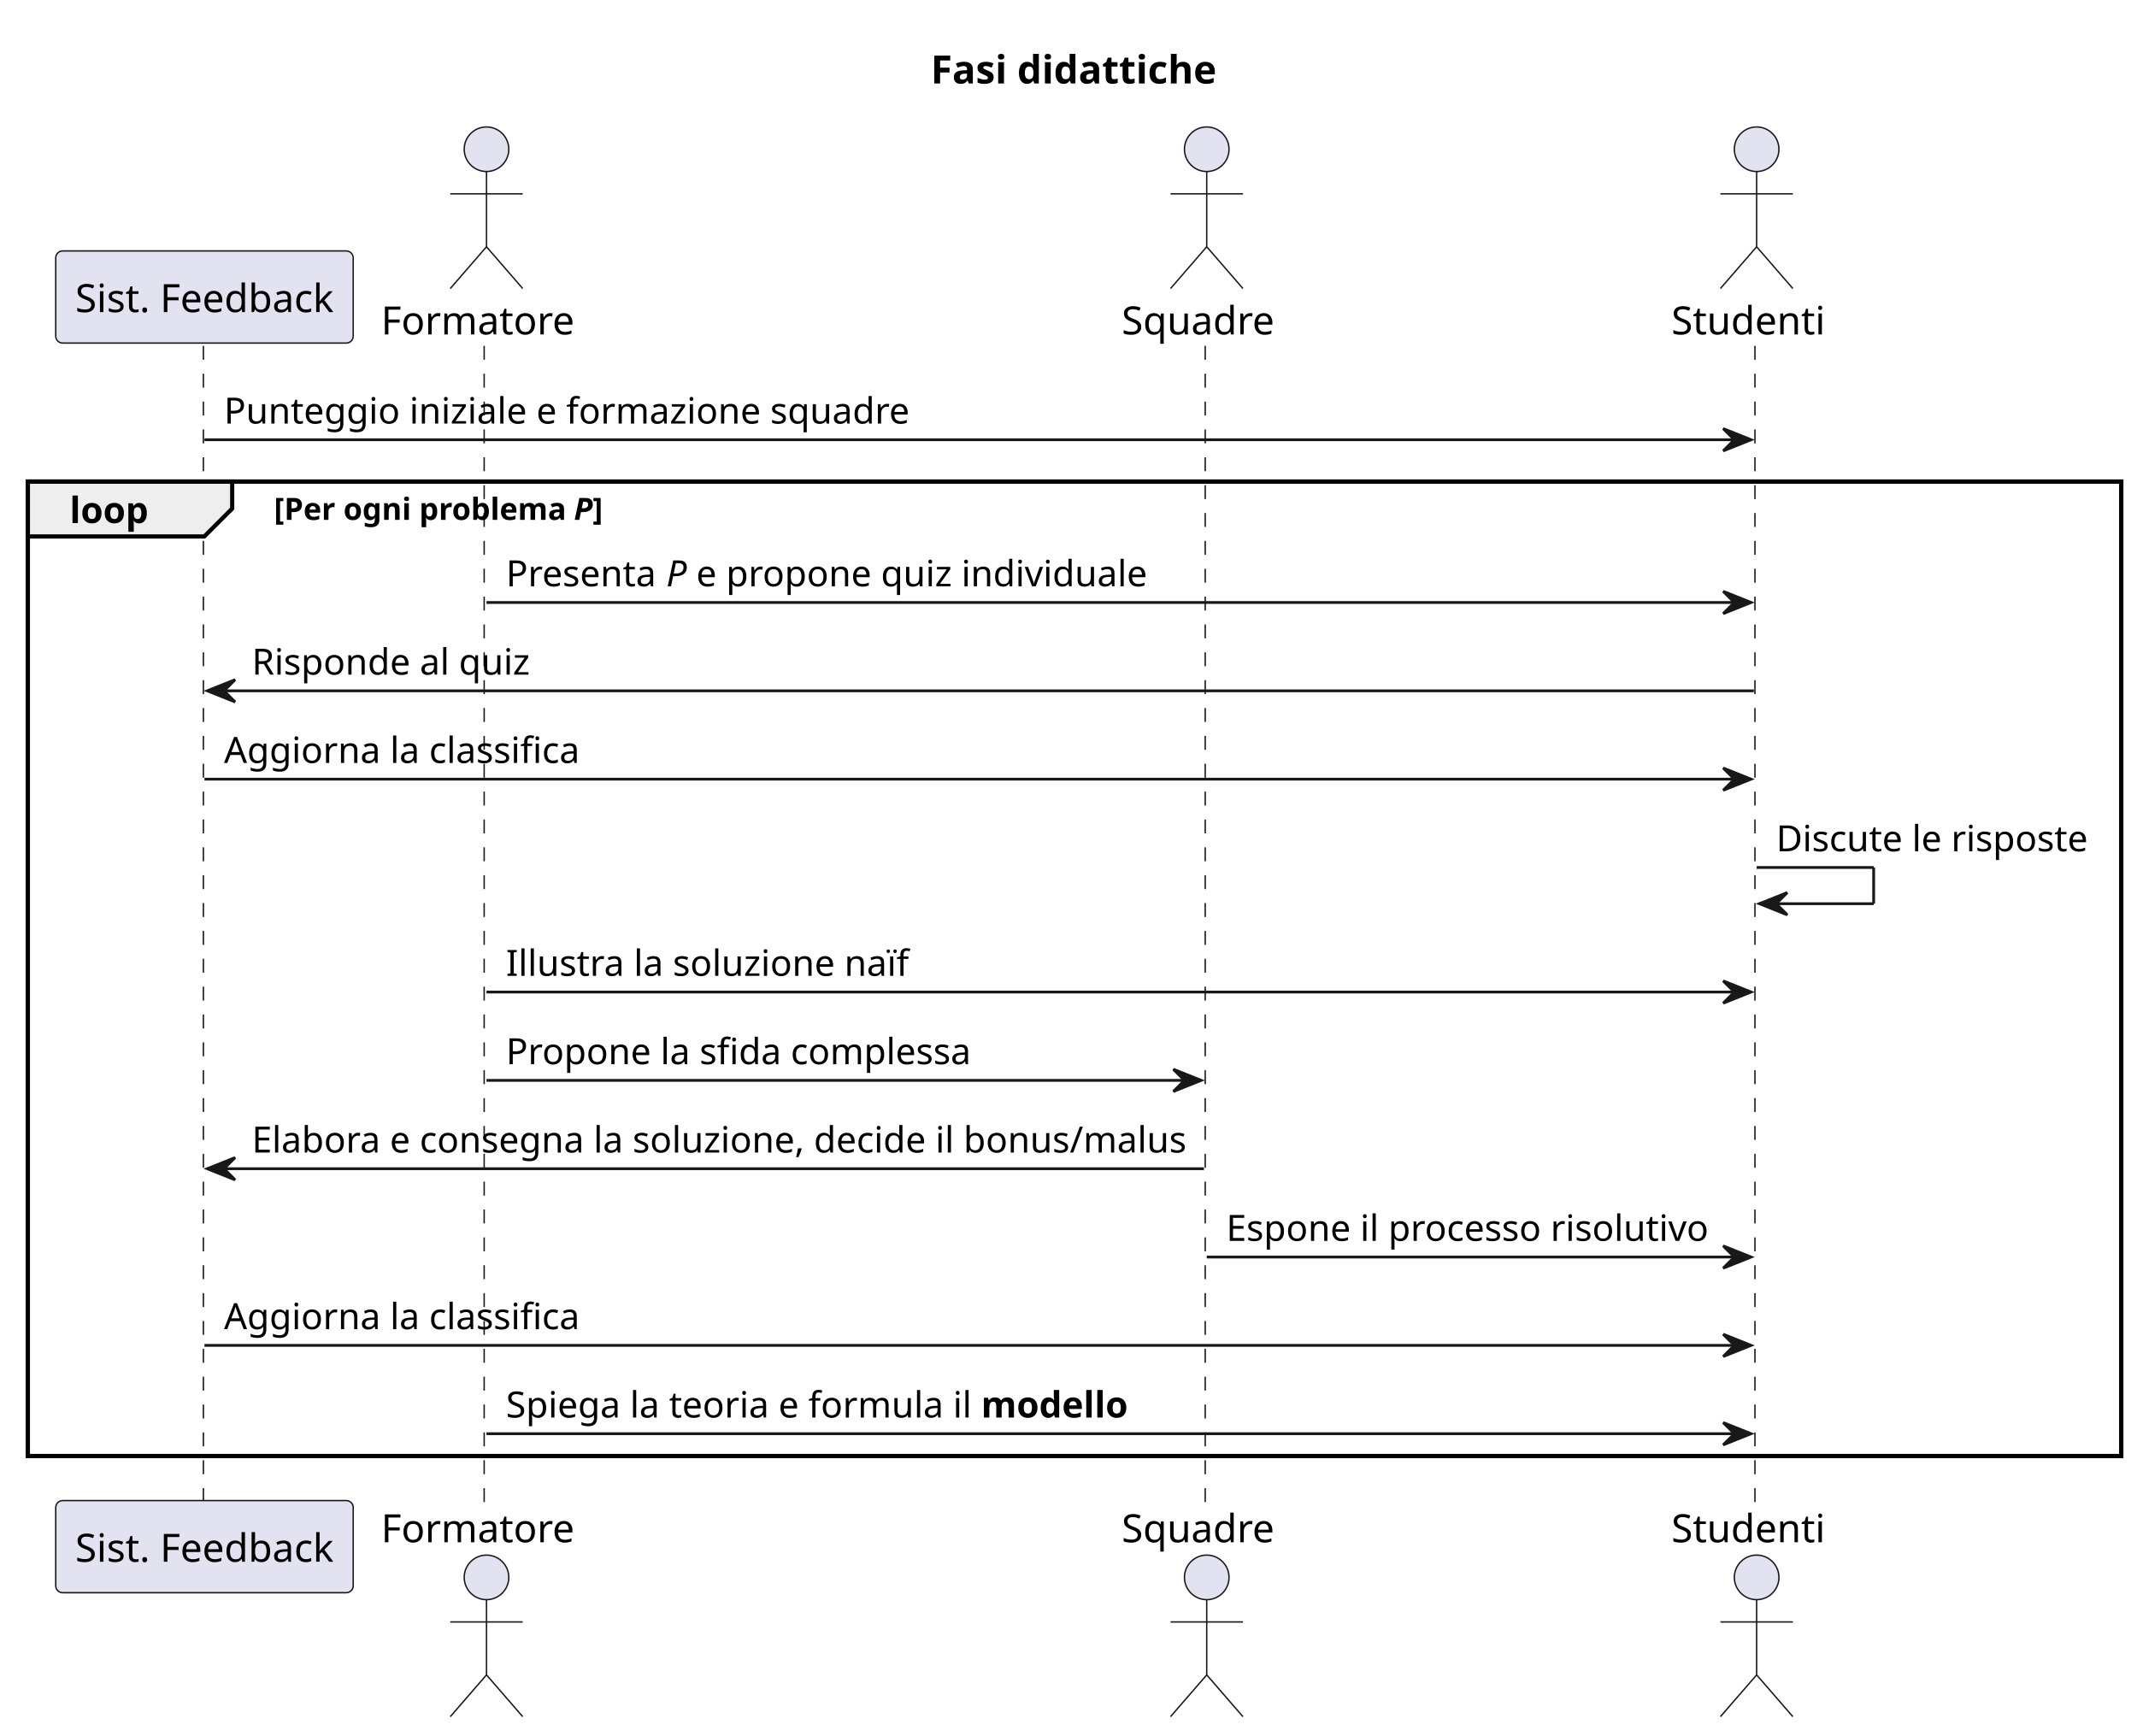
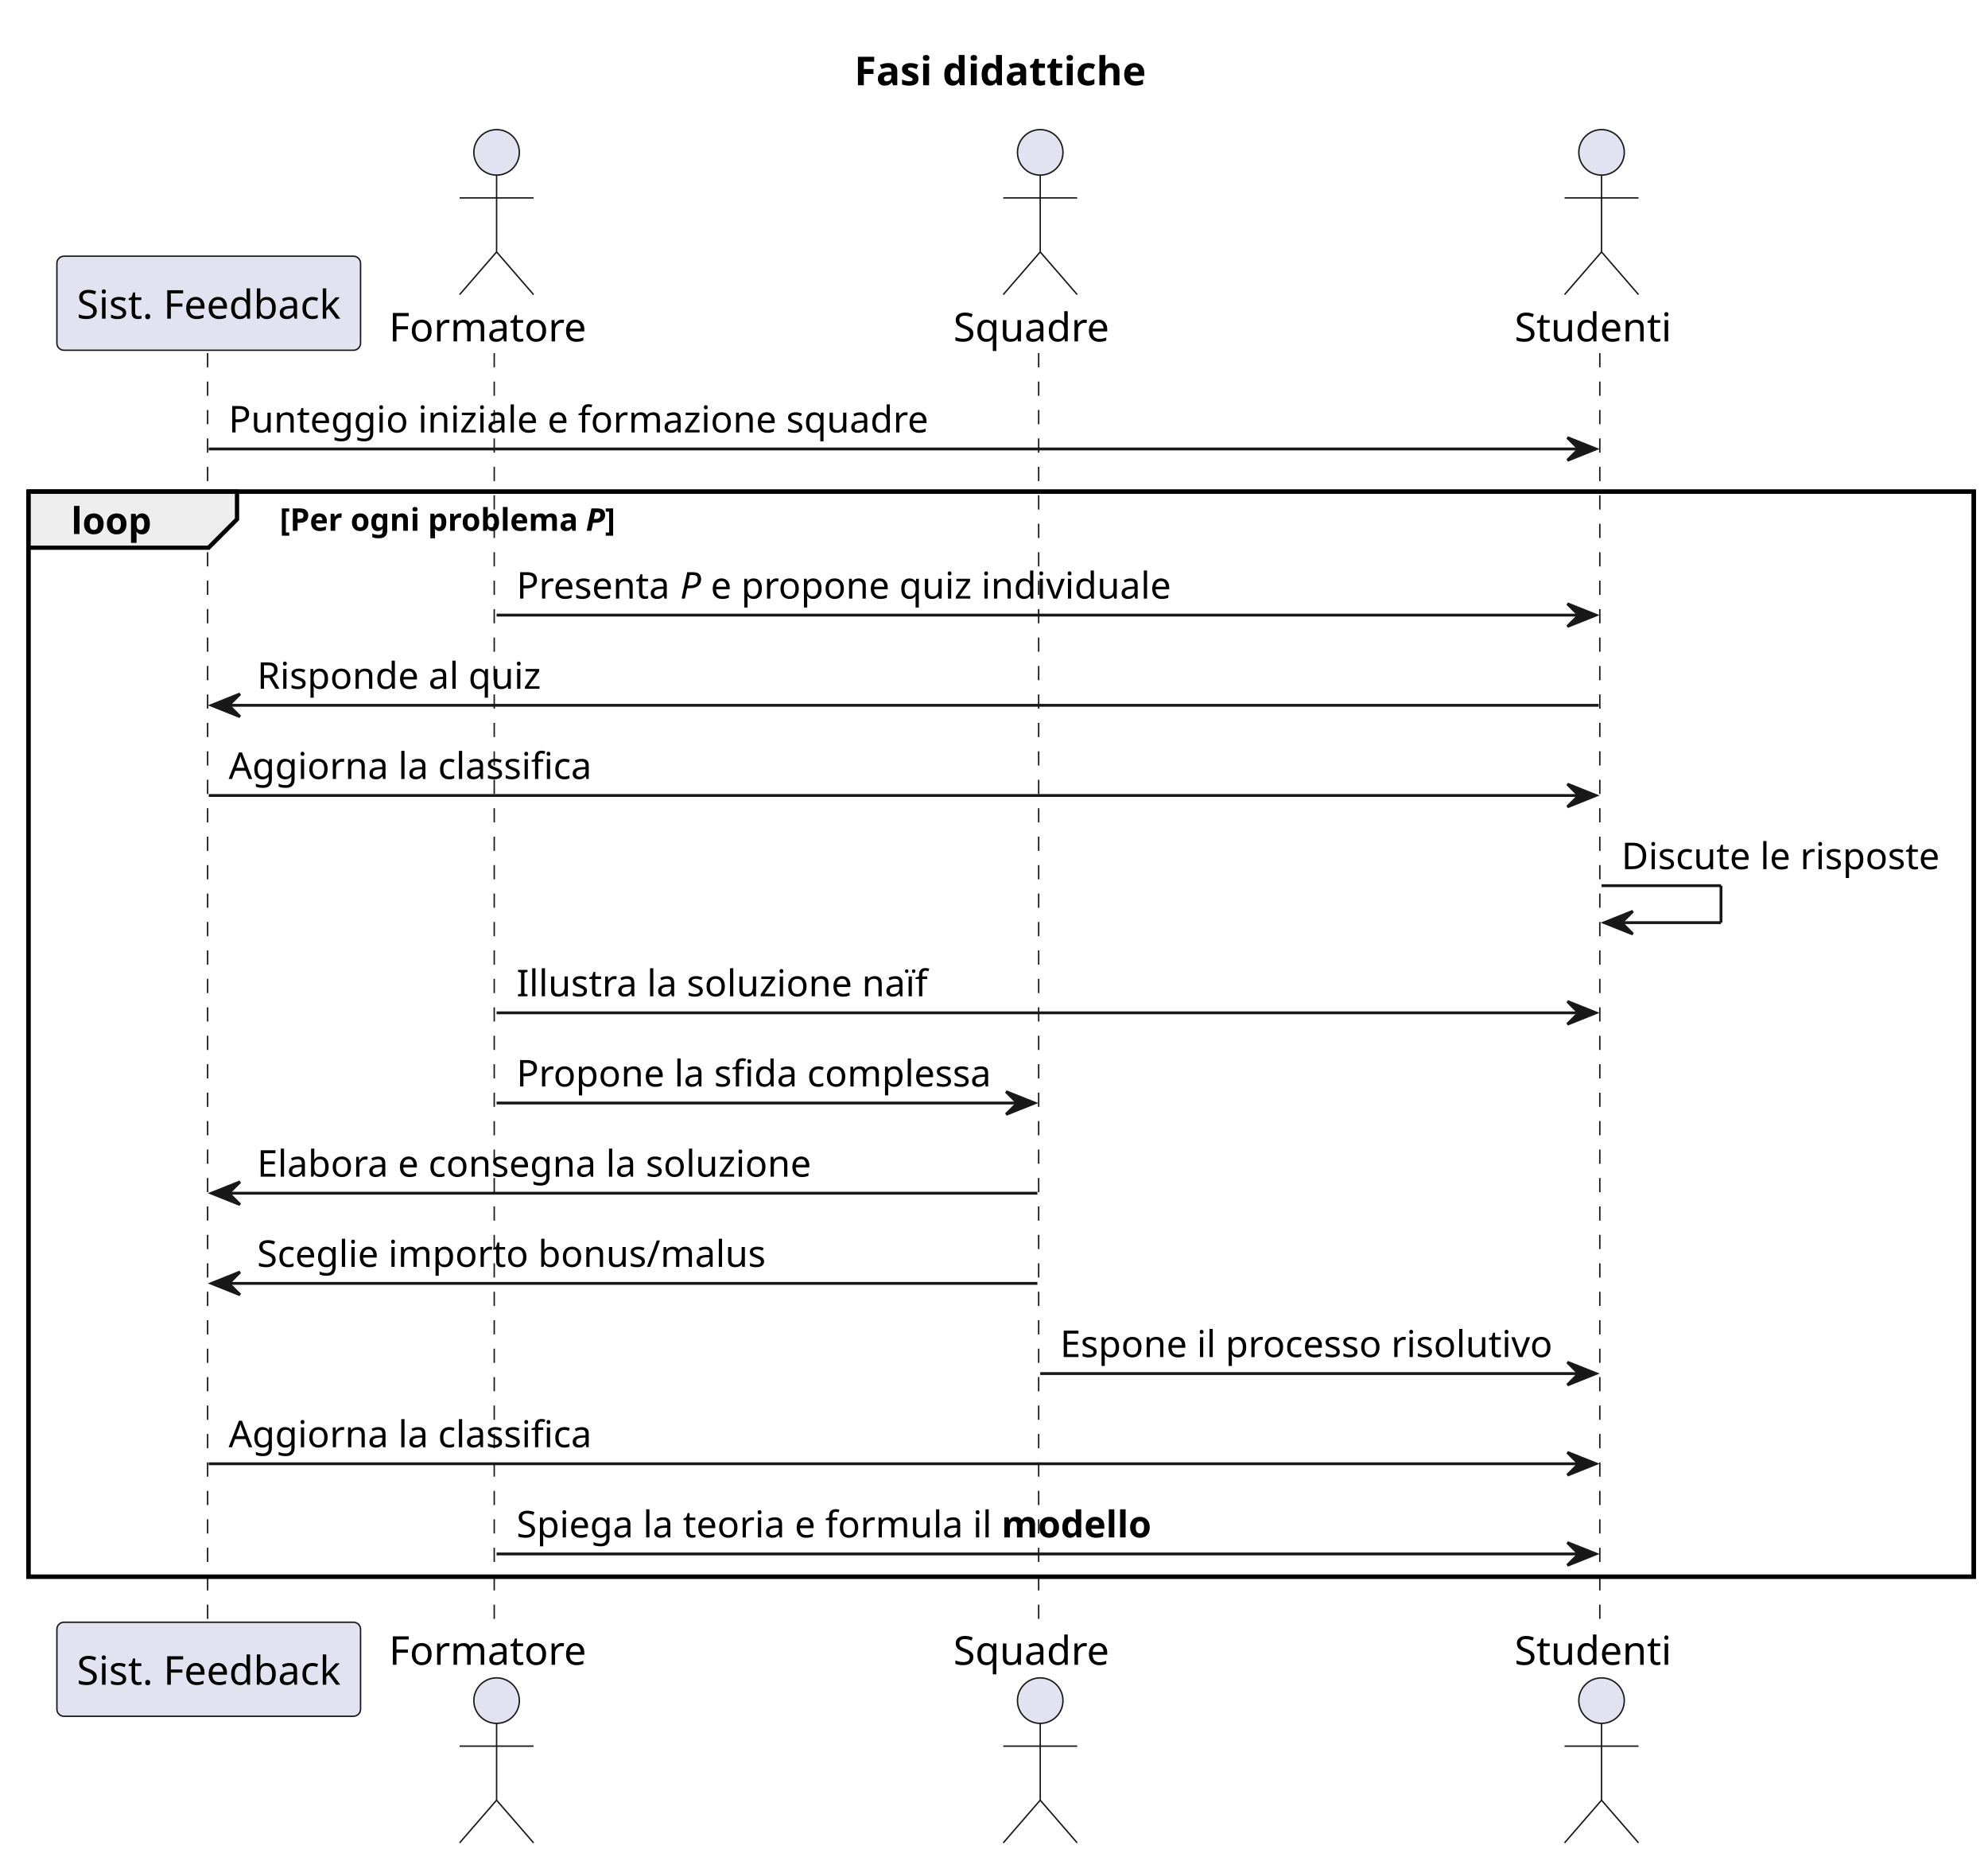
- <svg xmlns="http://www.w3.org/2000/svg" contentStyleType="text/css" data-diagram-type="SEQUENCE" height="623px" preserveAspectRatio="none" style="width:767px;height:623px;background:#FFFFFF;" version="1.1" viewBox="0 0 767 623" width="767px" zoomAndPan="magnify">
+ <svg xmlns="http://www.w3.org/2000/svg" contentStyleType="text/css" data-diagram-type="SEQUENCE" height="654px" preserveAspectRatio="none" style="width:699px;height:654px;background:#FFFFFF;" version="1.1" viewBox="0 0 699 654" width="699px" zoomAndPan="magnify">
  <defs />
  <g>
-     <text fill="#000000" font-family="sans-serif" font-size="14" font-weight="bold" lengthAdjust="spacing" textLength="102.214" x="334.073" y="29.966">Fasi didattiche</text>
-     <rect fill="none" height="349.766" style="stroke:#000000;stroke-width:1.5;" width="751.36" x="10" y="172.842" />
+     <text fill="#000000" font-family="sans-serif" font-size="14" font-weight="bold" lengthAdjust="spacing" textLength="102.214" x="300.392" y="29.966">Fasi didattiche</text>
+     <rect fill="none" height="381.472" style="stroke:#000000;stroke-width:1.5;" width="683.997" x="10" y="172.842" />
    <g>
-       <rect fill="#000000" fill-opacity="0" height="415.472" width="8" x="69.389" y="124.136" />
-       <line style="stroke:#181818;stroke-width:0.5;stroke-dasharray:5,5;" x1="73" x2="73" y1="124.136" y2="539.608" />
+       <rect fill="#000000" fill-opacity="0" height="447.178" width="8" x="69.389" y="124.136" />
+       <line style="stroke:#181818;stroke-width:0.5;stroke-dasharray:5,5;" x1="73" x2="73" y1="124.136" y2="571.314" />
    </g>
    <g>
-       <rect fill="#000000" fill-opacity="0" height="415.472" width="8" x="170.609" y="124.136" />
-       <line style="stroke:#181818;stroke-width:0.5;stroke-dasharray:5,5;" x1="173.778" x2="173.778" y1="124.136" y2="539.608" />
+       <rect fill="#000000" fill-opacity="0" height="447.178" width="8" x="170.609" y="124.136" />
+       <line style="stroke:#181818;stroke-width:0.5;stroke-dasharray:5,5;" x1="173.778" x2="173.778" y1="124.136" y2="571.314" />
    </g>
    <g>
-       <rect fill="#000000" fill-opacity="0" height="415.472" width="8" x="429.114" y="124.136" />
-       <line style="stroke:#181818;stroke-width:0.5;stroke-dasharray:5,5;" x1="432.569" x2="432.569" y1="124.136" y2="539.608" />
+       <rect fill="#000000" fill-opacity="0" height="447.178" width="8" x="361.751" y="124.136" />
+       <line style="stroke:#181818;stroke-width:0.5;stroke-dasharray:5,5;" x1="365.206" x2="365.206" y1="124.136" y2="571.314" />
    </g>
    <g>
-       <rect fill="#000000" fill-opacity="0" height="415.472" width="8" x="626.482" y="124.136" />
-       <line style="stroke:#181818;stroke-width:0.5;stroke-dasharray:5,5;" x1="629.874" x2="629.874" y1="124.136" y2="539.608" />
+       <rect fill="#000000" fill-opacity="0" height="447.178" width="8" x="559.119" y="124.136" />
+       <line style="stroke:#181818;stroke-width:0.5;stroke-dasharray:5,5;" x1="562.511" x2="562.511" y1="124.136" y2="571.314" />
    </g>
    <g class="participant participant-head" data-participant="S">
      <rect fill="#E2E2F0" height="33.068" rx="2.5" ry="2.5" style="stroke:#181818;stroke-width:0.5;" width="106.778" x="20" y="90.068" />
      <text fill="#000000" font-family="sans-serif" font-size="14" lengthAdjust="spacing" textLength="92.778" x="27" y="112.034">Sist. Feedback</text>
    </g>
    <g class="participant participant-tail" data-participant="S">
-       <rect fill="#E2E2F0" height="33.068" rx="2.5" ry="2.5" style="stroke:#181818;stroke-width:0.5;" width="106.778" x="20" y="538.608" />
-       <text fill="#000000" font-family="sans-serif" font-size="14" lengthAdjust="spacing" textLength="92.778" x="27" y="560.574">Sist. Feedback</text>
+       <rect fill="#E2E2F0" height="33.068" rx="2.5" ry="2.5" style="stroke:#181818;stroke-width:0.5;" width="106.778" x="20" y="570.314" />
+       <text fill="#000000" font-family="sans-serif" font-size="14" lengthAdjust="spacing" textLength="92.778" x="27" y="592.28">Sist. Feedback</text>
    </g>
    <g class="participant participant-head" data-participant="I">
      <text fill="#000000" font-family="sans-serif" font-size="14" lengthAdjust="spacing" textLength="69.664" x="136.778" y="120.034">Formatore</text>
      <ellipse cx="174.609" cy="53.568" fill="#E2E2F0" rx="8" ry="8" style="stroke:#181818;stroke-width:0.5;" />
      <path d="M174.609,61.568 L174.609,88.568 M161.609,69.568 L187.609,69.568 M174.609,88.568 L161.609,103.568 M174.609,88.568 L187.609,103.568" fill="none" style="stroke:#181818;stroke-width:0.5;" />
    </g>
    <g class="participant participant-tail" data-participant="I">
-       <text fill="#000000" font-family="sans-serif" font-size="14" lengthAdjust="spacing" textLength="69.664" x="136.778" y="553.574">Formatore</text>
-       <ellipse cx="174.609" cy="566.176" fill="#E2E2F0" rx="8" ry="8" style="stroke:#181818;stroke-width:0.5;" />
-       <path d="M174.609,574.176 L174.609,601.176 M161.609,582.176 L187.609,582.176 M174.609,601.176 L161.609,616.176 M174.609,601.176 L187.609,616.176" fill="none" style="stroke:#181818;stroke-width:0.5;" />
+       <text fill="#000000" font-family="sans-serif" font-size="14" lengthAdjust="spacing" textLength="69.664" x="136.778" y="585.28">Formatore</text>
+       <ellipse cx="174.609" cy="597.882" fill="#E2E2F0" rx="8" ry="8" style="stroke:#181818;stroke-width:0.5;" />
+       <path d="M174.609,605.882 L174.609,632.882 M161.609,613.882 L187.609,613.882 M174.609,632.882 L161.609,647.882 M174.609,632.882 L187.609,647.882" fill="none" style="stroke:#181818;stroke-width:0.5;" />
    </g>
    <g class="participant participant-head" data-participant="G">
-       <text fill="#000000" font-family="sans-serif" font-size="14" lengthAdjust="spacing" textLength="55.09" x="402.569" y="120.034">Squadre</text>
-       <ellipse cx="433.114" cy="53.568" fill="#E2E2F0" rx="8" ry="8" style="stroke:#181818;stroke-width:0.5;" />
-       <path d="M433.114,61.568 L433.114,88.568 M420.114,69.568 L446.114,69.568 M433.114,88.568 L420.114,103.568 M433.114,88.568 L446.114,103.568" fill="none" style="stroke:#181818;stroke-width:0.5;" />
+       <text fill="#000000" font-family="sans-serif" font-size="14" lengthAdjust="spacing" textLength="55.09" x="335.206" y="120.034">Squadre</text>
+       <ellipse cx="365.751" cy="53.568" fill="#E2E2F0" rx="8" ry="8" style="stroke:#181818;stroke-width:0.5;" />
+       <path d="M365.751,61.568 L365.751,88.568 M352.751,69.568 L378.751,69.568 M365.751,88.568 L352.751,103.568 M365.751,88.568 L378.751,103.568" fill="none" style="stroke:#181818;stroke-width:0.5;" />
    </g>
    <g class="participant participant-tail" data-participant="G">
-       <text fill="#000000" font-family="sans-serif" font-size="14" lengthAdjust="spacing" textLength="55.09" x="402.569" y="553.574">Squadre</text>
-       <ellipse cx="433.114" cy="566.176" fill="#E2E2F0" rx="8" ry="8" style="stroke:#181818;stroke-width:0.5;" />
-       <path d="M433.114,574.176 L433.114,601.176 M420.114,582.176 L446.114,582.176 M433.114,601.176 L420.114,616.176 M433.114,601.176 L446.114,616.176" fill="none" style="stroke:#181818;stroke-width:0.5;" />
+       <text fill="#000000" font-family="sans-serif" font-size="14" lengthAdjust="spacing" textLength="55.09" x="335.206" y="585.28">Squadre</text>
+       <ellipse cx="365.751" cy="597.882" fill="#E2E2F0" rx="8" ry="8" style="stroke:#181818;stroke-width:0.5;" />
+       <path d="M365.751,605.882 L365.751,632.882 M352.751,613.882 L378.751,613.882 M365.751,632.882 L352.751,647.882 M365.751,632.882 L378.751,647.882" fill="none" style="stroke:#181818;stroke-width:0.5;" />
    </g>
    <g class="participant participant-head" data-participant="C">
-       <text fill="#000000" font-family="sans-serif" font-size="14" lengthAdjust="spacing" textLength="55.216" x="599.874" y="120.034">Studenti</text>
-       <ellipse cx="630.482" cy="53.568" fill="#E2E2F0" rx="8" ry="8" style="stroke:#181818;stroke-width:0.5;" />
-       <path d="M630.482,61.568 L630.482,88.568 M617.482,69.568 L643.482,69.568 M630.482,88.568 L617.482,103.568 M630.482,88.568 L643.482,103.568" fill="none" style="stroke:#181818;stroke-width:0.5;" />
+       <text fill="#000000" font-family="sans-serif" font-size="14" lengthAdjust="spacing" textLength="55.216" x="532.511" y="120.034">Studenti</text>
+       <ellipse cx="563.119" cy="53.568" fill="#E2E2F0" rx="8" ry="8" style="stroke:#181818;stroke-width:0.5;" />
+       <path d="M563.119,61.568 L563.119,88.568 M550.119,69.568 L576.119,69.568 M563.119,88.568 L550.119,103.568 M563.119,88.568 L576.119,103.568" fill="none" style="stroke:#181818;stroke-width:0.5;" />
    </g>
    <g class="participant participant-tail" data-participant="C">
-       <text fill="#000000" font-family="sans-serif" font-size="14" lengthAdjust="spacing" textLength="55.216" x="599.874" y="553.574">Studenti</text>
-       <ellipse cx="630.482" cy="566.176" fill="#E2E2F0" rx="8" ry="8" style="stroke:#181818;stroke-width:0.5;" />
-       <path d="M630.482,574.176 L630.482,601.176 M617.482,582.176 L643.482,582.176 M630.482,601.176 L617.482,616.176 M630.482,601.176 L643.482,616.176" fill="none" style="stroke:#181818;stroke-width:0.5;" />
+       <text fill="#000000" font-family="sans-serif" font-size="14" lengthAdjust="spacing" textLength="55.216" x="532.511" y="585.28">Studenti</text>
+       <ellipse cx="563.119" cy="597.882" fill="#E2E2F0" rx="8" ry="8" style="stroke:#181818;stroke-width:0.5;" />
+       <path d="M563.119,605.882 L563.119,632.882 M550.119,613.882 L576.119,613.882 M563.119,632.882 L550.119,647.882 M563.119,632.882 L576.119,647.882" fill="none" style="stroke:#181818;stroke-width:0.5;" />
    </g>
    <g class="message" data-participant-1="S" data-participant-2="C">
-       <polygon fill="#181818" points="618.482,153.842,628.482,157.842,618.482,161.842,622.482,157.842" style="stroke:#181818;stroke-width:1;" />
-       <line style="stroke:#181818;stroke-width:1;" x1="73.389" x2="624.482" y1="157.842" y2="157.842" />
+       <polygon fill="#181818" points="551.119,153.842,561.119,157.842,551.119,161.842,555.119,157.842" style="stroke:#181818;stroke-width:1;" />
+       <line style="stroke:#181818;stroke-width:1;" x1="73.389" x2="557.119" y1="157.842" y2="157.842" />
      <text fill="#000000" font-family="sans-serif" font-size="13" lengthAdjust="spacing" textLength="246.298" x="80.389" y="152.033">Punteggio iniziale e formazione squadre</text>
    </g>
    <path d="M10,172.842 L83.34,172.842 L83.34,182.548 L73.34,192.548 L10,192.548 L10,172.842" fill="#EEEEEE" style="stroke:#000000;stroke-width:1.5;" />
-     <rect fill="none" height="349.766" style="stroke:#000000;stroke-width:1.5;" width="751.36" x="10" y="172.842" />
+     <rect fill="none" height="381.472" style="stroke:#000000;stroke-width:1.5;" width="683.997" x="10" y="172.842" />
    <text fill="#000000" font-family="sans-serif" font-size="13" font-weight="bold" lengthAdjust="spacing" textLength="28.34" x="25" y="187.739">loop</text>
    <text fill="#000000" font-family="sans-serif" font-size="11" font-weight="bold" lengthAdjust="spacing" textLength="104.796" x="98.34" y="186.601">[Per ogni problema</text>
    <text fill="#000000" font-family="sans-serif" font-size="11" font-style="italic" font-weight="bold" lengthAdjust="spacing" textLength="6.71" x="205.996" y="186.601">P</text>
    <text fill="#000000" font-family="sans-serif" font-size="11" font-weight="bold" lengthAdjust="spacing" textLength="3.641" x="212.706" y="186.601">]</text>
    <g class="message" data-participant-1="I" data-participant-2="C">
-       <polygon fill="#181818" points="618.482,212.254,628.482,216.254,618.482,220.254,622.482,216.254" style="stroke:#181818;stroke-width:1;" />
-       <line style="stroke:#181818;stroke-width:1;" x1="174.609" x2="624.482" y1="216.254" y2="216.254" />
+       <polygon fill="#181818" points="551.119,212.254,561.119,216.254,551.119,220.254,555.119,216.254" style="stroke:#181818;stroke-width:1;" />
+       <line style="stroke:#181818;stroke-width:1;" x1="174.609" x2="557.119" y1="216.254" y2="216.254" />
      <text fill="#000000" font-family="sans-serif" font-size="13" lengthAdjust="spacing" textLength="54.145" x="181.609" y="210.445">Presenta</text>
      <text fill="#000000" font-family="sans-serif" font-size="13" font-style="italic" lengthAdjust="spacing" textLength="7.371" x="239.135" y="210.445">P</text>
      <text fill="#000000" font-family="sans-serif" font-size="13" lengthAdjust="spacing" textLength="162.123" x="249.886" y="210.445">e propone quiz individuale</text>
    </g>
    <g class="message" data-participant-1="C" data-participant-2="S">
      <polygon fill="#181818" points="84.389,243.96,74.389,247.96,84.389,251.96,80.389,247.96" style="stroke:#181818;stroke-width:1;" />
-       <line style="stroke:#181818;stroke-width:1;" x1="78.389" x2="629.482" y1="247.96" y2="247.96" />
+       <line style="stroke:#181818;stroke-width:1;" x1="78.389" x2="562.119" y1="247.96" y2="247.96" />
      <text fill="#000000" font-family="sans-serif" font-size="13" lengthAdjust="spacing" textLength="99.788" x="90.389" y="242.151">Risponde al quiz</text>
    </g>
    <g class="message" data-participant-1="S" data-participant-2="C">
-       <polygon fill="#181818" points="618.482,275.666,628.482,279.666,618.482,283.666,622.482,279.666" style="stroke:#181818;stroke-width:1;" />
-       <line style="stroke:#181818;stroke-width:1;" x1="73.389" x2="624.482" y1="279.666" y2="279.666" />
+       <polygon fill="#181818" points="551.119,275.666,561.119,279.666,551.119,283.666,555.119,279.666" style="stroke:#181818;stroke-width:1;" />
+       <line style="stroke:#181818;stroke-width:1;" x1="73.389" x2="557.119" y1="279.666" y2="279.666" />
      <text fill="#000000" font-family="sans-serif" font-size="13" lengthAdjust="spacing" textLength="127.673" x="80.389" y="273.857">Aggiorna la classifica</text>
    </g>
    <g class="message" data-participant-1="C" data-participant-2="C">
-       <line style="stroke:#181818;stroke-width:1;" x1="630.482" x2="672.482" y1="311.372" y2="311.372" />
-       <line style="stroke:#181818;stroke-width:1;" x1="672.482" x2="672.482" y1="311.372" y2="324.372" />
-       <line style="stroke:#181818;stroke-width:1;" x1="631.482" x2="672.482" y1="324.372" y2="324.372" />
-       <polygon fill="#181818" points="641.482,320.372,631.482,324.372,641.482,328.372,637.482,324.372" style="stroke:#181818;stroke-width:1;" />
-       <text fill="#000000" font-family="sans-serif" font-size="13" lengthAdjust="spacing" textLength="111.878" x="637.482" y="305.563">Discute le risposte</text>
+       <line style="stroke:#181818;stroke-width:1;" x1="563.119" x2="605.119" y1="311.372" y2="311.372" />
+       <line style="stroke:#181818;stroke-width:1;" x1="605.119" x2="605.119" y1="311.372" y2="324.372" />
+       <line style="stroke:#181818;stroke-width:1;" x1="564.119" x2="605.119" y1="324.372" y2="324.372" />
+       <polygon fill="#181818" points="574.119,320.372,564.119,324.372,574.119,328.372,570.119,324.372" style="stroke:#181818;stroke-width:1;" />
+       <text fill="#000000" font-family="sans-serif" font-size="13" lengthAdjust="spacing" textLength="111.878" x="570.119" y="305.563">Discute le risposte</text>
    </g>
    <g class="message" data-participant-1="I" data-participant-2="C">
-       <polygon fill="#181818" points="618.482,352.078,628.482,356.078,618.482,360.078,622.482,356.078" style="stroke:#181818;stroke-width:1;" />
-       <line style="stroke:#181818;stroke-width:1;" x1="174.609" x2="624.482" y1="356.078" y2="356.078" />
+       <polygon fill="#181818" points="551.119,352.078,561.119,356.078,551.119,360.078,555.119,356.078" style="stroke:#181818;stroke-width:1;" />
+       <line style="stroke:#181818;stroke-width:1;" x1="174.609" x2="557.119" y1="356.078" y2="356.078" />
      <text fill="#000000" font-family="sans-serif" font-size="13" lengthAdjust="spacing" textLength="144.846" x="181.609" y="350.269">Illustra la soluzione naïf</text>
    </g>
    <g class="message" data-participant-1="I" data-participant-2="G">
-       <polygon fill="#181818" points="421.114,383.784,431.114,387.784,421.114,391.784,425.114,387.784" style="stroke:#181818;stroke-width:1;" />
-       <line style="stroke:#181818;stroke-width:1;" x1="174.609" x2="427.114" y1="387.784" y2="387.784" />
+       <polygon fill="#181818" points="353.751,383.784,363.751,387.784,353.751,391.784,357.751,387.784" style="stroke:#181818;stroke-width:1;" />
+       <line style="stroke:#181818;stroke-width:1;" x1="174.609" x2="359.751" y1="387.784" y2="387.784" />
      <text fill="#000000" font-family="sans-serif" font-size="13" lengthAdjust="spacing" textLength="167.141" x="181.609" y="381.975">Propone la sfida complessa</text>
    </g>
    <g class="message" data-participant-1="G" data-participant-2="S">
      <polygon fill="#181818" points="84.389,415.49,74.389,419.49,84.389,423.49,80.389,419.49" style="stroke:#181818;stroke-width:1;" />
-       <line style="stroke:#181818;stroke-width:1;" x1="78.389" x2="432.114" y1="419.49" y2="419.49" />
-       <text fill="#000000" font-family="sans-serif" font-size="13" lengthAdjust="spacing" textLength="335.725" x="90.389" y="413.681">Elabora e consegna la soluzione, decide il bonus/malus</text>
+       <line style="stroke:#181818;stroke-width:1;" x1="78.389" x2="364.751" y1="419.49" y2="419.49" />
+       <text fill="#000000" font-family="sans-serif" font-size="13" lengthAdjust="spacing" textLength="195.091" x="90.389" y="413.681">Elabora e consegna la soluzione</text>
+     </g>
+     <g class="message" data-participant-1="G" data-participant-2="S">
+       <polygon fill="#181818" points="84.389,447.196,74.389,451.196,84.389,455.196,80.389,451.196" style="stroke:#181818;stroke-width:1;" />
+       <line style="stroke:#181818;stroke-width:1;" x1="78.389" x2="364.751" y1="451.196" y2="451.196" />
+       <text fill="#000000" font-family="sans-serif" font-size="13" lengthAdjust="spacing" textLength="178.854" x="90.389" y="445.387">Sceglie importo bonus/malus</text>
    </g>
    <g class="message" data-participant-1="G" data-participant-2="C">
-       <polygon fill="#181818" points="618.482,447.196,628.482,451.196,618.482,455.196,622.482,451.196" style="stroke:#181818;stroke-width:1;" />
-       <line style="stroke:#181818;stroke-width:1;" x1="433.114" x2="624.482" y1="451.196" y2="451.196" />
-       <text fill="#000000" font-family="sans-serif" font-size="13" lengthAdjust="spacing" textLength="173.368" x="440.114" y="445.387">Espone il processo risolutivo</text>
+       <polygon fill="#181818" points="551.119,478.902,561.119,482.902,551.119,486.902,555.119,482.902" style="stroke:#181818;stroke-width:1;" />
+       <line style="stroke:#181818;stroke-width:1;" x1="365.751" x2="557.119" y1="482.902" y2="482.902" />
+       <text fill="#000000" font-family="sans-serif" font-size="13" lengthAdjust="spacing" textLength="173.368" x="372.751" y="477.093">Espone il processo risolutivo</text>
    </g>
    <g class="message" data-participant-1="S" data-participant-2="C">
-       <polygon fill="#181818" points="618.482,478.902,628.482,482.902,618.482,486.902,622.482,482.902" style="stroke:#181818;stroke-width:1;" />
-       <line style="stroke:#181818;stroke-width:1;" x1="73.389" x2="624.482" y1="482.902" y2="482.902" />
-       <text fill="#000000" font-family="sans-serif" font-size="13" lengthAdjust="spacing" textLength="127.673" x="80.389" y="477.093">Aggiorna la classifica</text>
+       <polygon fill="#181818" points="551.119,510.608,561.119,514.608,551.119,518.608,555.119,514.608" style="stroke:#181818;stroke-width:1;" />
+       <line style="stroke:#181818;stroke-width:1;" x1="73.389" x2="557.119" y1="514.608" y2="514.608" />
+       <text fill="#000000" font-family="sans-serif" font-size="13" lengthAdjust="spacing" textLength="127.673" x="80.389" y="508.799">Aggiorna la classifica</text>
    </g>
    <g class="message" data-participant-1="I" data-participant-2="C">
-       <polygon fill="#181818" points="618.482,510.608,628.482,514.608,618.482,518.608,622.482,514.608" style="stroke:#181818;stroke-width:1;" />
-       <line style="stroke:#181818;stroke-width:1;" x1="174.609" x2="624.482" y1="514.608" y2="514.608" />
-       <text fill="#000000" font-family="sans-serif" font-size="13" lengthAdjust="spacing" textLength="167.141" x="181.609" y="508.799">Spiega la teoria e formula il</text>
-       <text fill="#000000" font-family="sans-serif" font-size="13" font-weight="bold" lengthAdjust="spacing" textLength="52.65" x="352.131" y="508.799">modello</text>
+       <polygon fill="#181818" points="551.119,542.314,561.119,546.314,551.119,550.314,555.119,546.314" style="stroke:#181818;stroke-width:1;" />
+       <line style="stroke:#181818;stroke-width:1;" x1="174.609" x2="557.119" y1="546.314" y2="546.314" />
+       <text fill="#000000" font-family="sans-serif" font-size="13" lengthAdjust="spacing" textLength="167.141" x="181.609" y="540.505">Spiega la teoria e formula il</text>
+       <text fill="#000000" font-family="sans-serif" font-size="13" font-weight="bold" lengthAdjust="spacing" textLength="52.65" x="352.131" y="540.505">modello</text>
    </g>
  </g>
</svg>
